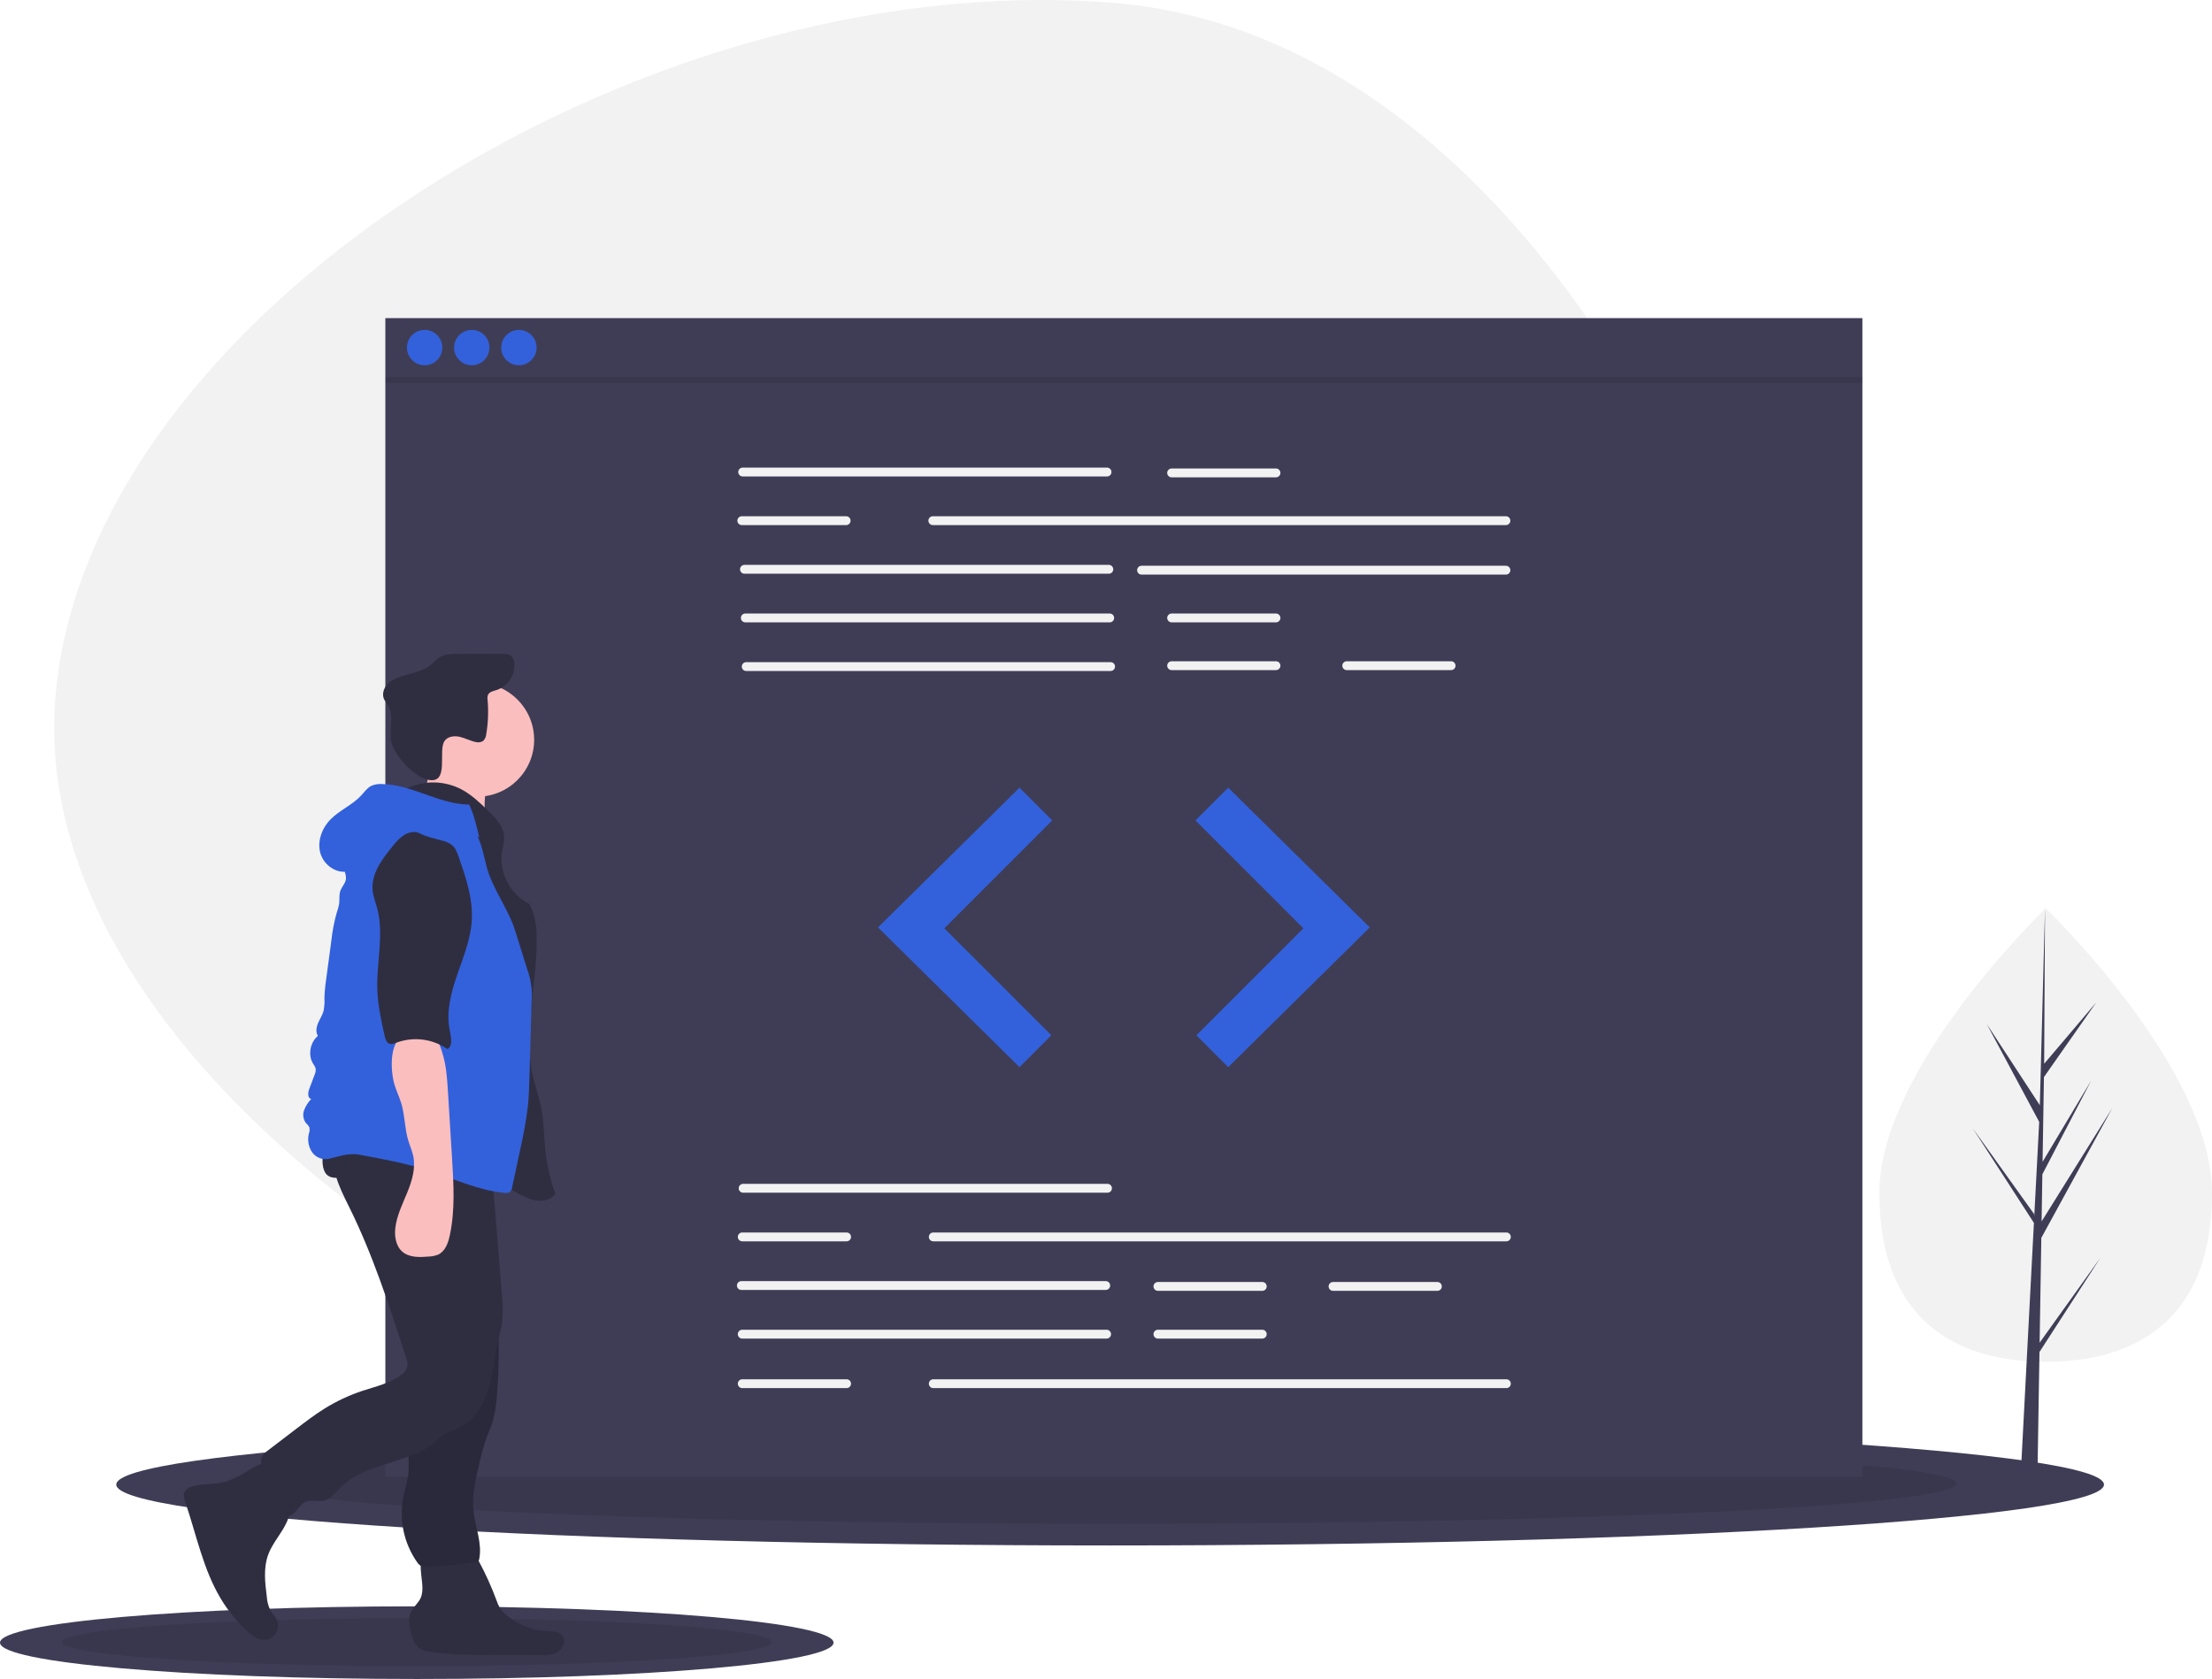
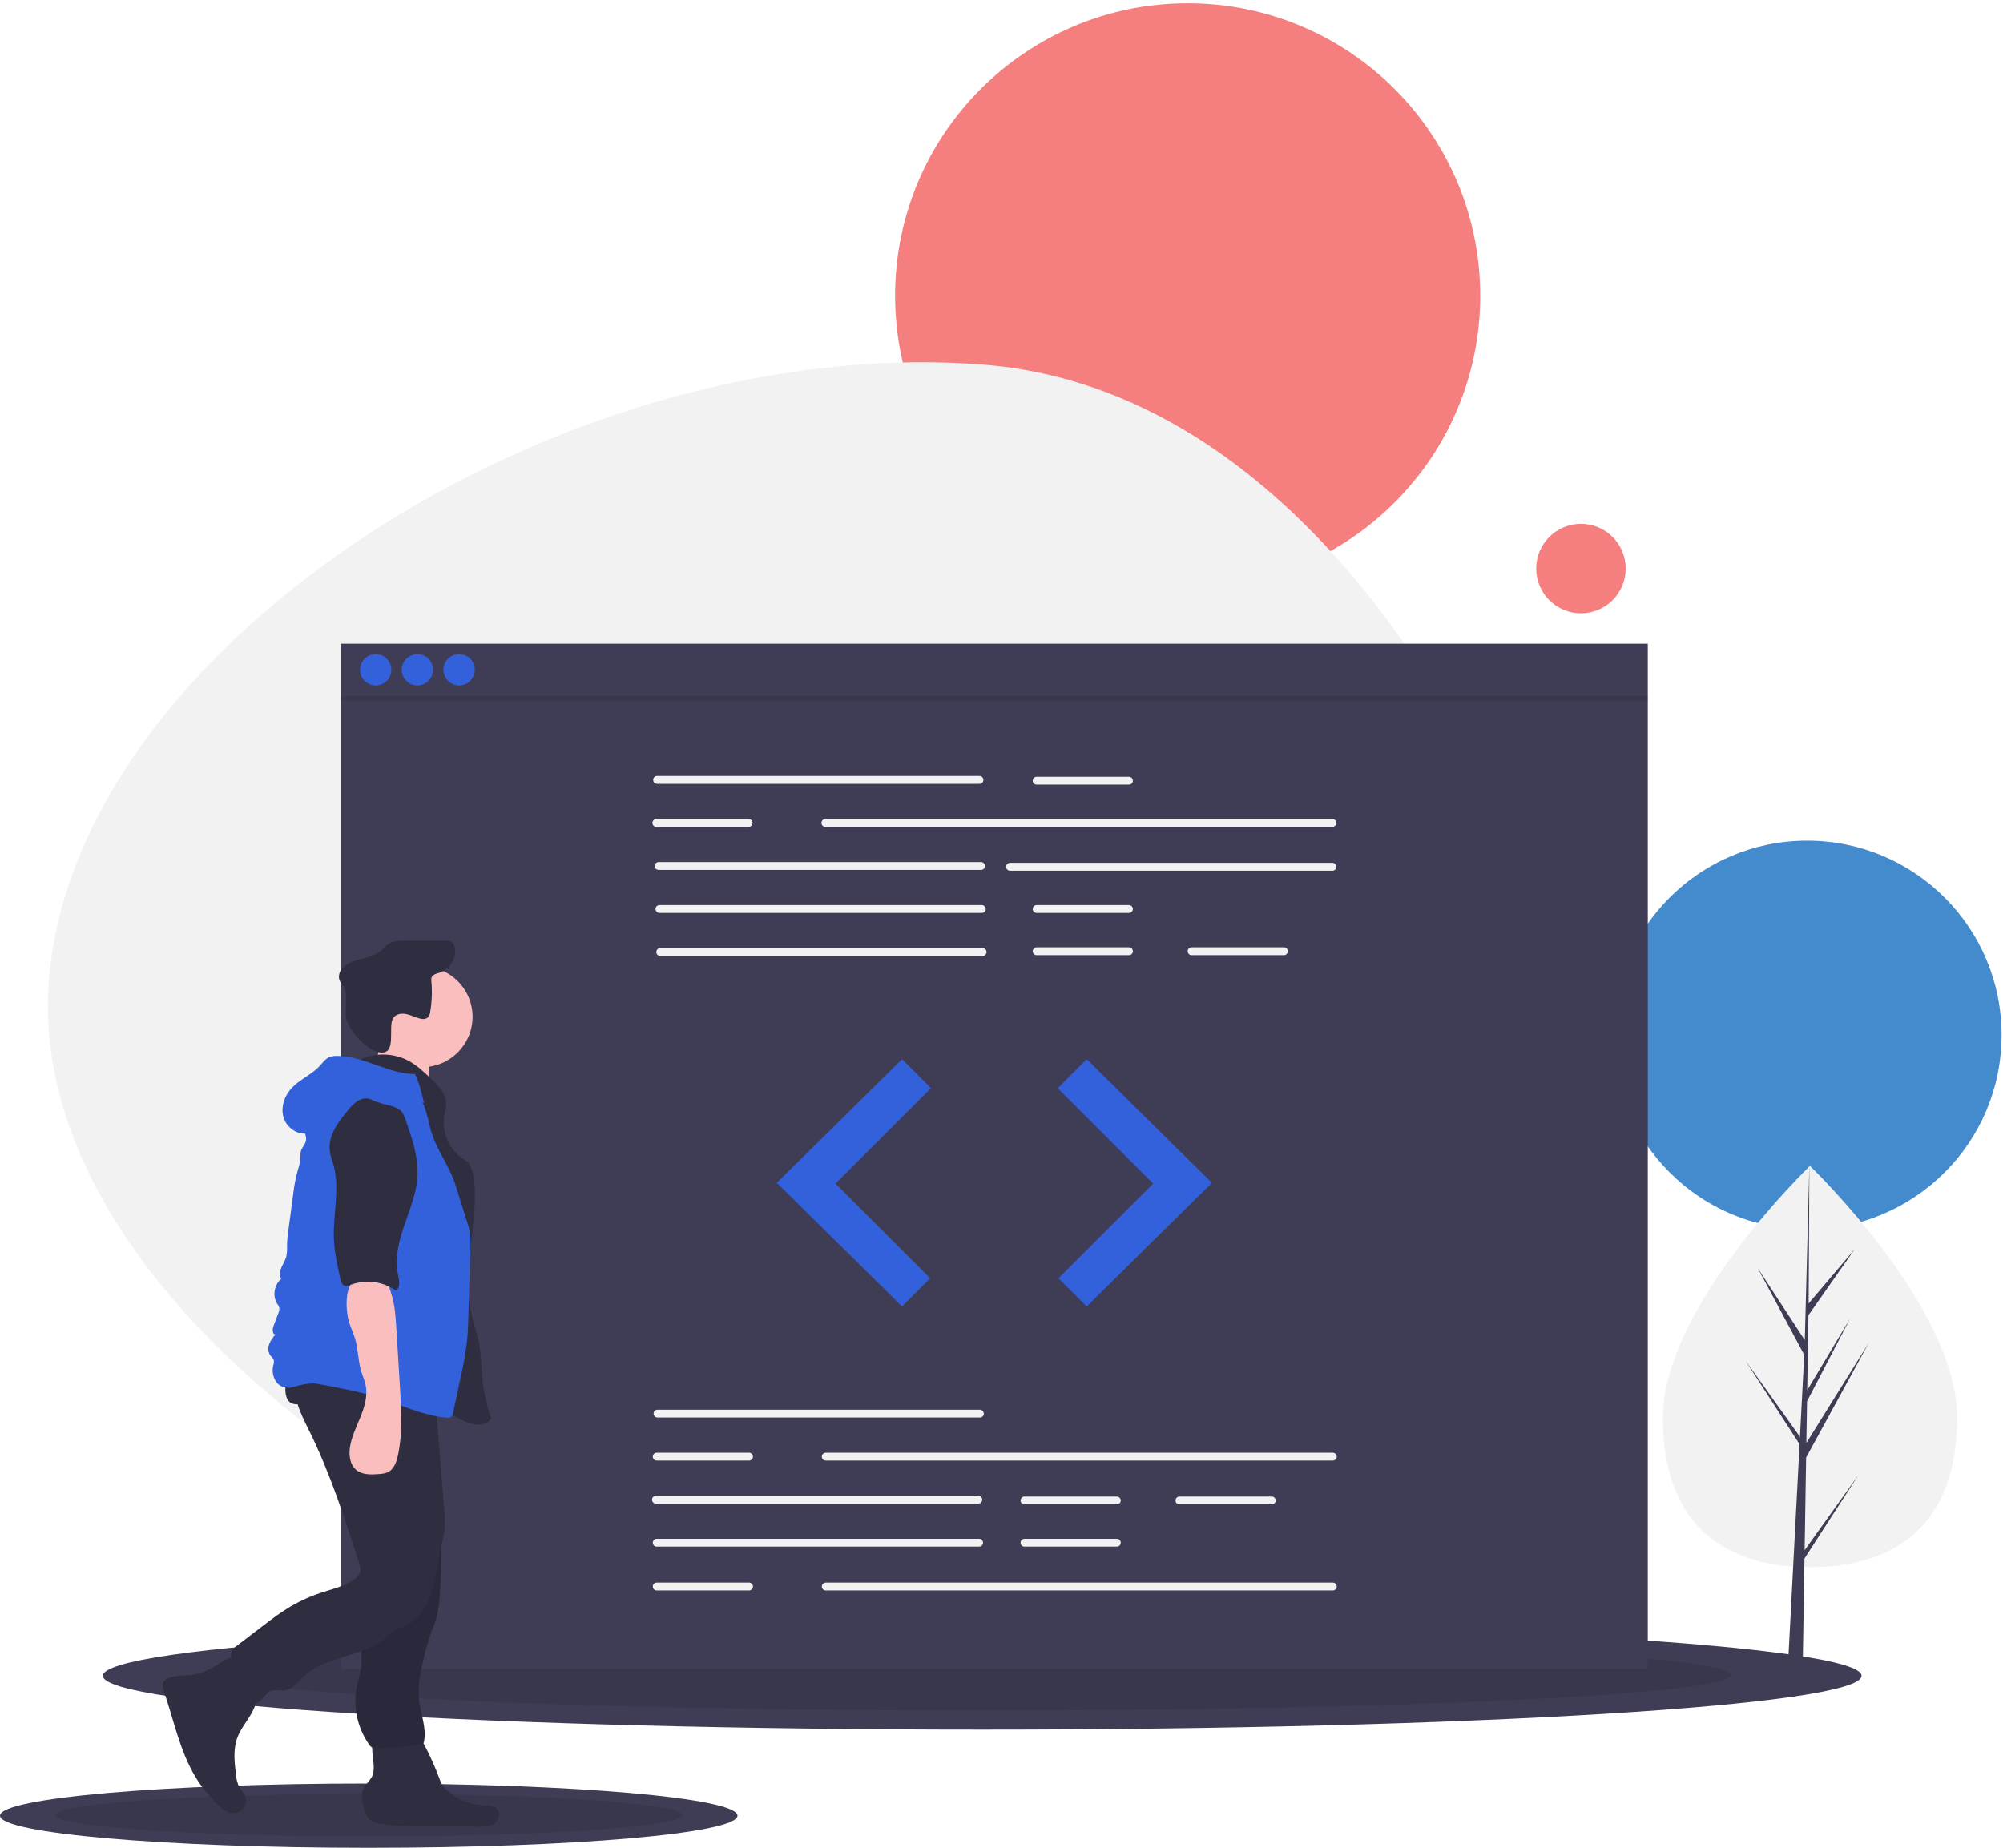
- <svg xmlns="http://www.w3.org/2000/svg" id="a594ac37-6d44-4297-8862-1cbd9c01c0b7" data-name="Layer 1" width="1126.194" height="855" viewBox="0 0 1126.194 855">
-   <path d="M581.768,778.438C339.369,759.991,50.297,572.172,65.014,378.781S359.7,5.358,602.099,23.805,984.031,403.667,969.314,597.058,824.166,796.885,581.768,778.438Z" transform="translate(-36.90323 -22.5)" fill="#f2f2f2" />
-   <ellipse cx="565.194" cy="756" rx="506" ry="31" fill="#3f3d56" />
-   <ellipse cx="565.194" cy="755.5" rx="431" ry="20.5" opacity="0.1" />
-   <ellipse cx="212.194" cy="836.5" rx="212.194" ry="18.5" fill="#3f3d56" />
-   <ellipse cx="212.194" cy="836.202" rx="180.742" ry="12.234" opacity="0.1" />
-   <rect x="196.194" y="162" width="752" height="590" fill="#3f3d56" />
-   <path d="M600.541,265.129H415.024a2.251,2.251,0,1,1,0-4.503H600.541a2.251,2.251,0,0,1,0,4.503Z" transform="translate(-36.90323 -22.5)" fill="#f2f2f2" />
-   <path d="M803.62,289.895H511.835a2.251,2.251,0,0,1,0-4.503H803.62a2.251,2.251,0,1,1,0,4.503Z" transform="translate(-36.90323 -22.5)" fill="#f2f2f2" />
-   <path d="M601.442,314.661H415.924a2.251,2.251,0,1,1,0-4.503H601.442a2.251,2.251,0,1,1,0,4.503Z" transform="translate(-36.90323 -22.5)" fill="#f2f2f2" />
-   <path d="M803.62,315.111H618.102a2.251,2.251,0,0,1,0-4.503H803.62a2.251,2.251,0,1,1,0,4.503Z" transform="translate(-36.90323 -22.5)" fill="#f2f2f2" />
-   <path d="M601.892,339.426H416.374a2.251,2.251,0,0,1,0-4.503H601.892a2.251,2.251,0,1,1,0,4.503Z" transform="translate(-36.90323 -22.5)" fill="#f2f2f2" />
-   <path d="M602.342,364.192H416.825a2.251,2.251,0,0,1,0-4.503H602.342a2.251,2.251,0,1,1,0,4.503Z" transform="translate(-36.90323 -22.5)" fill="#f2f2f2" />
-   <path d="M686.546,265.579H633.412a2.251,2.251,0,0,1,0-4.503h53.134a2.251,2.251,0,1,1,0,4.503Z" transform="translate(-36.90323 -22.5)" fill="#f2f2f2" />
-   <path d="M686.546,339.426H633.412a2.251,2.251,0,0,1,0-4.503h53.134a2.251,2.251,0,1,1,0,4.503Z" transform="translate(-36.90323 -22.5)" fill="#f2f2f2" />
-   <path d="M686.546,363.742H633.412a2.251,2.251,0,1,1,0-4.503h53.134a2.251,2.251,0,1,1,0,4.503Z" transform="translate(-36.90323 -22.5)" fill="#f2f2f2" />
-   <path d="M775.702,363.742H722.569a2.251,2.251,0,0,1,0-4.503h53.134a2.251,2.251,0,1,1,0,4.503Z" transform="translate(-36.90323 -22.5)" fill="#f2f2f2" />
-   <path d="M467.707,289.895H414.573a2.251,2.251,0,0,1,0-4.503h53.134a2.251,2.251,0,0,1,0,4.503Z" transform="translate(-36.90323 -22.5)" fill="#f2f2f2" />
-   <path d="M600.766,629.861H415.249a2.251,2.251,0,0,1,0-4.503H600.766a2.251,2.251,0,0,1,0,4.503Z" transform="translate(-36.90323 -22.5)" fill="#f2f2f2" />
-   <path d="M599.866,679.392H414.348a2.251,2.251,0,1,1,0-4.503H599.866a2.251,2.251,0,0,1,0,4.503Z" transform="translate(-36.90323 -22.5)" fill="#f2f2f2" />
-   <path d="M600.316,704.158H414.798a2.251,2.251,0,1,1,0-4.503H600.316a2.251,2.251,0,1,1,0,4.503Z" transform="translate(-36.90323 -22.5)" fill="#f2f2f2" />
-   <path d="M679.566,679.842H626.433a2.251,2.251,0,0,1,0-4.503h53.134a2.251,2.251,0,0,1,0,4.503Z" transform="translate(-36.90323 -22.5)" fill="#f2f2f2" />
-   <path d="M679.566,704.158H626.433a2.251,2.251,0,0,1,0-4.503h53.134a2.251,2.251,0,1,1,0,4.503Z" transform="translate(-36.90323 -22.5)" fill="#f2f2f2" />
-   <path d="M768.723,679.842H715.589a2.251,2.251,0,1,1,0-4.503h53.134a2.251,2.251,0,0,1,0,4.503Z" transform="translate(-36.90323 -22.5)" fill="#f2f2f2" />
-   <path d="M803.845,654.626H512.06a2.251,2.251,0,0,1,0-4.503H803.845a2.251,2.251,0,0,1,0,4.503Z" transform="translate(-36.90323 -22.5)" fill="#f2f2f2" />
-   <path d="M467.932,654.626H414.798a2.251,2.251,0,0,1,0-4.503H467.932a2.251,2.251,0,0,1,0,4.503Z" transform="translate(-36.90323 -22.5)" fill="#f2f2f2" />
-   <path d="M803.845,729.374H512.06a2.251,2.251,0,1,1,0-4.503H803.845a2.251,2.251,0,0,1,0,4.503Z" transform="translate(-36.90323 -22.5)" fill="#f2f2f2" />
-   <path d="M467.932,729.374H414.798a2.251,2.251,0,1,1,0-4.503H467.932a2.251,2.251,0,1,1,0,4.503Z" transform="translate(-36.90323 -22.5)" fill="#f2f2f2" />
-   <polygon points="519.06 401.13 447.014 472.275 519.06 543.42 535.27 527.21 480.786 472.725 535.72 417.79 519.06 401.13" fill="#3361dc" />
-   <polygon points="625.327 401.13 697.373 472.275 625.327 543.42 609.117 527.21 663.602 472.725 608.667 417.79 625.327 401.13" fill="#3361dc" />
-   <circle cx="216.194" cy="177" r="9" fill="#3361dc" />
-   <circle cx="240.194" cy="177" r="9" fill="#3361dc" />
-   <circle cx="264.194" cy="177" r="9" fill="#3361dc" />
-   <rect x="196.194" y="192" width="752" height="3" opacity="0.1" />
-   <path d="M1163.097,629.954c0,63.771-37.911,86.038-84.676,86.038s-84.676-22.266-84.676-86.038,84.676-144.898,84.676-144.898S1163.097,566.182,1163.097,629.954Z" transform="translate(-36.90323 -22.5)" fill="#f2f2f2" />
-   <polygon points="1038.433 683.736 1039.3 630.365 1075.391 564.338 1039.436 621.993 1039.826 597.995 1064.699 550.226 1039.929 591.645 1039.929 591.645 1040.63 548.484 1067.265 510.453 1040.74 541.697 1041.178 462.556 1038.425 567.325 1038.651 563.003 1011.571 521.552 1038.217 571.3 1035.694 619.503 1035.619 618.223 1004.4 574.602 1035.524 622.743 1035.209 628.771 1035.152 628.862 1035.178 629.357 1028.776 751.653 1037.329 751.653 1038.355 688.485 1069.404 640.461 1038.433 683.736" fill="#3f3d56" />
-   <path d="M159.525,773.591a43.126,43.126,0,0,1-8.178,3.503c-5.079,1.387-10.507.878-15.637,2.063-2.1.485-4.386,1.499-5.054,3.549-.49,1.503.043,3.127.553,4.623,5.669,16.62,9.085,34.266,18.125,49.321a74.641,74.641,0,0,0,13.993,16.988c2.055,1.852,4.384,3.664,7.135,3.955a7.248,7.248,0,0,0,7.371-10.182c-.811-1.801-2.317-3.196-3.289-4.916a18.757,18.757,0,0,1-1.819-6.991c-.893-7.108-1.754-14.538.709-21.265,1.652-4.512,4.682-8.359,7.206-12.447s4.622-8.772,4.06-13.544c-.383-3.257-1.972-6.237-3.65-9.054-1.681-2.823-5.005-10.408-8.383-11.35C169.16,766.864,162.583,772.024,159.525,773.591Z" transform="translate(-36.90323 -22.5)" fill="#2f2e41" />
-   <path d="M251.96,831a14.019,14.019,0,0,1-.663,4.745c-1.058,2.793-3.681,4.706-5.036,7.367-1.885,3.701-1.031,8.174.218,12.135.783,2.483,1.81,5.067,3.912,6.603a12.893,12.893,0,0,0,5.954,1.907c18.036,2.496,36.358,1.064,54.559,1.587,3.317.095,6.829.211,9.725-1.41s4.686-5.697,2.717-8.368c-1.769-2.399-5.265-2.376-8.242-2.518a33.912,33.912,0,0,1-20.913-8.615,15.112,15.112,0,0,1-2.933-3.377,20.753,20.753,0,0,1-1.534-3.518,156.799,156.799,0,0,0-9.084-20.119c-.979-1.815-2.087-3.705-3.906-4.676a10.323,10.323,0,0,0-4.239-.926c-4.536-.294-16.283-1.838-19.791,1.69C249.461,816.768,252.032,826.86,251.96,831Z" transform="translate(-36.90323 -22.5)" fill="#2f2e41" />
-   <circle cx="242.971" cy="376.72" r="28.975" fill="#fbbebe" />
-   <path d="M253.709,423.146c-1.723,4.614-4.647,8.947-8.9,11.43l40.075,8.175a42.453,42.453,0,0,1-.562-17.869,10.3,10.3,0,0,0,.24-4.409c-.754-2.907-4.026-4.307-6.955-4.974-7.314-1.667-13.782-2.561-20.579-5.792C254.95,413.263,255.241,419.045,253.709,423.146Z" transform="translate(-36.90323 -22.5)" fill="#fbbebe" />
-   <path d="M244.474,423.727a31.338,31.338,0,0,1,27.313.714c5.138,2.707,9.392,6.794,13.572,10.826,3.853,3.717,7.962,7.972,8.236,13.319.132,2.59-.676,5.123-1.084,7.684a25.766,25.766,0,0,0,13.78,26.469c3.184,5.303,3.841,11.729,3.889,17.914.185,23.436-7.209,47.161-1.93,69.995,1.239,5.361,3.162,10.554,4.232,15.951,1.387,6.991,1.318,14.18,2.044,21.27a95.266,95.266,0,0,0,5.113,22.495c-1.744,2.774-5.374,3.837-8.642,3.613s-6.325-1.643-9.242-3.136c-14.123-7.227-27.059-16.757-41.687-22.9-9.678-4.064-19.987-6.595-29.376-11.288s-18.12-12.142-20.99-22.238c-1.241-4.365-1.318-8.965-1.385-13.503-.285-19.114-.55-38.436,3.61-57.094,3.669-16.454,10.741-32.194,12.284-48.981.502-5.464.513-11.314,3.566-15.873C232.091,432.52,241.409,430.851,244.474,423.727Z" transform="translate(-36.90323 -22.5)" fill="#2f2e41" />
-   <path d="M263.395,399.629c1.707-2.227,5-2.531,7.728-1.872s5.243,2.064,7.997,2.599a4.675,4.675,0,0,0,3.743-.526,5.444,5.444,0,0,0,1.615-3.57,68.163,68.163,0,0,0,.671-17.38,5.147,5.147,0,0,1,.159-2.437c.682-1.643,2.763-2.035,4.462-2.562a13.316,13.316,0,0,0,9.013-13.633,5.421,5.421,0,0,0-1.657-3.741c-1.175-.958-2.82-1.016-4.336-1.029q-11.683-.094-23.367.006c-2.883.025-5.91.096-8.409,1.533-1.848,1.063-3.222,2.773-4.88,4.112-4.326,3.491-10.178,4.201-15.441,5.991a15.308,15.308,0,0,0-6.768,4.036c-1.75,2-2.592,4.973-1.493,7.393a26.252,26.252,0,0,0,1.887,2.904c3.105,4.964,1.038,11.403,1.501,17.24.579,7.288,11.365,19.112,18.679,20.836C266.308,422.311,259.486,404.414,263.395,399.629Z" transform="translate(-36.90323 -22.5)" fill="#2f2e41" />
-   <path d="M247.037,719.183c.745,5.322,1.701,10.662,1.445,16.029-.357,7.494-3.059,14.714-3.559,22.199-.373,5.591.49,11.242-.287,16.791-.497,3.553-1.656,6.978-2.373,10.494a43.395,43.395,0,0,0,6.973,33.265,5.448,5.448,0,0,0,2.023,1.961,5.714,5.714,0,0,0,2.508.332,179.947,179.947,0,0,0,25.17-2.287,2.414,2.414,0,0,0,1.616-.713,2.266,2.266,0,0,0,.351-.954c1.544-7.936-1.977-15.893-2.872-23.928-.956-8.58,1.103-17.177,3.146-25.565a113.548,113.548,0,0,1,3.467-12.228c.988-2.697,2.181-5.321,3.037-8.063a61.46,61.46,0,0,0,2.202-13.203q.892-10.575.945-21.199a88.958,88.958,0,0,0-1.665-20.01c-1.878-8.338-5.724-16.081-9.536-23.73a15.029,15.029,0,0,0-5.618,2.67,125.38,125.38,0,0,1-15.35,8.481c-3.567,1.657-10.522,2.833-12.786,6.286-2.232,3.405-.792,10.351-.621,14.106Q245.694,709.584,247.037,719.183Z" transform="translate(-36.90323 -22.5)" fill="#2f2e41" />
-   <path d="M247.037,719.183c.745,5.322,1.701,10.662,1.445,16.029-.357,7.494-3.059,14.714-3.559,22.199-.373,5.591.49,11.242-.287,16.791-.497,3.553-1.656,6.978-2.373,10.494a43.395,43.395,0,0,0,6.973,33.265,5.448,5.448,0,0,0,2.023,1.961,5.714,5.714,0,0,0,2.508.332,179.947,179.947,0,0,0,25.17-2.287,2.414,2.414,0,0,0,1.616-.713,2.266,2.266,0,0,0,.351-.954c1.544-7.936-1.977-15.893-2.872-23.928-.956-8.58,1.103-17.177,3.146-25.565a113.548,113.548,0,0,1,3.467-12.228c.988-2.697,2.181-5.321,3.037-8.063a61.46,61.46,0,0,0,2.202-13.203q.892-10.575.945-21.199a88.958,88.958,0,0,0-1.665-20.01c-1.878-8.338-5.724-16.081-9.536-23.73a15.029,15.029,0,0,0-5.618,2.67,125.38,125.38,0,0,1-15.35,8.481c-3.567,1.657-10.522,2.833-12.786,6.286-2.232,3.405-.792,10.351-.621,14.106Q245.694,709.584,247.037,719.183Z" transform="translate(-36.90323 -22.5)" opacity="0.1" />
-   <path d="M207.864,605.518c-3.848,10.359,1.808,21.554,6.722,31.452,12.106,24.386,20.513,50.407,28.874,76.317.626,1.941,1.252,4.058.554,5.974a7.825,7.825,0,0,1-2.822,3.347c-5.765,4.379-13.107,5.939-19.975,8.23a90.184,90.184,0,0,0-18.943,8.88c-4.977,3.084-9.639,6.644-14.292,10.197l-14.812,11.312a9.903,9.903,0,0,0-2.476,2.397c-1.429,2.241-.843,5.167-.132,7.728a131.432,131.432,0,0,0,7.252,19.792,6.911,6.911,0,0,0,2.63,3.447c2.312,1.242,5.14-.405,6.905-2.347s3.292-4.359,5.781-5.193c2.486-.833,5.222.176,7.818-.189,4.199-.589,6.986-4.457,10.013-7.426,12.365-12.131,33.01-11.251,46.612-21.977a59.228,59.228,0,0,1,6.231-4.868c2.3-1.359,4.907-2.105,7.293-3.307,7.257-3.654,11.819-11.209,14.262-18.957s3.141-15.928,4.897-23.861c.908-4.101,2.103-8.158,2.507-12.338a66.094,66.094,0,0,0-.253-11.666L287.604,621.748c-.4-4.943-.8-9.892-1.576-14.791-14.577.521-29.143,1.108-43.728,1.28C230.695,608.374,218.876,609.186,207.864,605.518Z" transform="translate(-36.90323 -22.5)" fill="#2f2e41" />
-   <path d="M202.506,619.721c1.977,3.18,6.79,3.114,10.104,1.371s5.889-4.673,9.211-6.401c4.464-2.323,9.746-2.235,14.776-2.093,7.964.225,16.025.464,23.687,2.647,7.925,2.257,15.64,6.603,23.834,5.736,1.426-.151,2.985-.56,3.761-1.766a5.544,5.544,0,0,0,.62-2.836l.268-7.159a6.464,6.464,0,0,0-.57-3.625,6.082,6.082,0,0,0-2.716-2.079c-11.663-5.646-24.965-6.697-37.915-7.141q-9.875-.338-19.757-.278c-5.591.034-12.303-.775-17.739.719C202.774,598.82,198.805,613.769,202.506,619.721Z" transform="translate(-36.90323 -22.5)" fill="#2f2e41" />
-   <path d="M275.742,432.226c-15.282-.135-29.131-10.223-44.412-10.468a11.514,11.514,0,0,0-5.393.93c-2.129,1.073-3.529,3.147-5.147,4.898-4.518,4.893-11.061,7.505-15.703,12.281-4.352,4.478-6.773,11.15-5.055,17.153s8.204,10.608,14.279,9.165A36.801,36.801,0,0,1,228.65,446.706a72.887,72.887,0,0,1,11.205-5.882c6.868-3.112,14.548-6.283,21.718-3.95a30.638,30.638,0,0,1,7.409,4.04l11.954,8.03C279.543,443.45,278.29,437.288,275.742,432.226Z" transform="translate(-36.90323 -22.5)" fill="#3361dc" />
-   <path d="M212.552,460.874c-2.029,2.532.894,6.2.447,9.413-.297,2.135-2.054,3.765-2.786,5.793-.758,2.1-.356,4.427-.643,6.641a28.489,28.489,0,0,1-1.275,4.73,84.975,84.975,0,0,0-2.686,14.026l-2.675,19.976a75.681,75.681,0,0,0-.846,9.078,27.107,27.107,0,0,1-.452,6.787c-.592,2.183-1.904,4.093-2.786,6.175s-1.291,4.602-.099,6.524c-3.991,3.325-5.178,9.854-2.387,14.235a7.899,7.899,0,0,1,1.23,2.265,5.82,5.82,0,0,1-.542,3.34l-2.705,7.207c-.692,1.845-.911,4.653,1.014,5.074a17.006,17.006,0,0,0-3.651,5.767,6.866,6.866,0,0,0,.972,6.506,8.289,8.289,0,0,1,1.694,2.056,5.473,5.473,0,0,1-.196,3.243,11.906,11.906,0,0,0,1.473,9.333,8.371,8.371,0,0,0,8.418,3.609c5.41-1.22,10.272-3.147,15.728-2.146,11.746,2.155,23.53,4.32,34.906,7.952,12.984,4.145,25.556,10.224,39.126,11.5a3.798,3.798,0,0,0,2.617-.407,3.931,3.931,0,0,0,1.21-2.488q2.097-9.832,4.194-19.665a202.363,202.363,0,0,0,3.855-22.028c.477-4.781.614-9.589.749-14.392l1.081-38.231a38.197,38.197,0,0,0-2.2-16.62l-6.217-19.848c-3.548-11.327-11.688-21.371-14.586-32.882-1.834-7.285-3.189-15.103-8.108-20.781-7.012-8.095-19.145-9.354-29.764-7.962-4.797.629-9.636,1.714-13.785,4.202-4.798,2.877-8.333,7.409-11.753,11.836C218.305,454.343,215.436,457.276,212.552,460.874Z" transform="translate(-36.90323 -22.5)" fill="#3361dc" />
-   <path d="M237.347,573.323c.875,3.773,2.712,7.251,3.837,10.957,1.884,6.209,1.724,12.896,3.605,19.106.789,2.606,1.933,5.109,2.5,7.773,1.321,6.211-.608,12.636-3.003,18.516s-5.313,11.678-6.091,17.98c-.548,4.438.239,9.45,3.66,12.331,3.552,2.99,8.713,2.788,13.339,2.39a14.016,14.016,0,0,0,4.841-1.008c3.538-1.674,5.028-5.86,5.855-9.685,2.771-12.819,1.98-26.106,1.174-39.197l-2.106-34.234c-.405-6.591-.84-13.318-2.871-19.646-.739-2.302-2.026-6.954-4.129-8.424-2.083-1.456-8.03-1.521-10.609-1.642C235.251,547.97,235.387,564.856,237.347,573.323Z" transform="translate(-36.90323 -22.5)" fill="#fbbebe" />
-   <path d="M250.751,446.923c-2.471-1.294-5.584-.736-7.972.704a24.568,24.568,0,0,0-5.972,5.798c-5.339,6.517-10.991,13.995-10.199,22.382.297,3.145,1.501,6.121,2.317,9.172,3.579,13.38-.379,27.53.075,41.373.262,7.999,2.003,15.866,3.736,23.679.354,1.595.92,3.44,2.463,3.977,1.159.403,2.41-.115,3.557-.551A28.371,28.371,0,0,1,264.721,556.731c2.865-1.529,1.791-6.363,1.149-9.546-1.908-9.458.682-19.214,3.828-28.335s6.911-18.23,7.432-27.865c.591-10.916-3.029-21.571-6.6-31.903-.779-2.255-1.631-4.62-3.439-6.178a13.665,13.665,0,0,0-5.203-2.377C258.096,449.406,254.255,448.758,250.751,446.923Z" transform="translate(-36.90323 -22.5)" fill="#2f2e41" />
+ <svg xmlns="http://www.w3.org/2000/svg" version="1.1" id="a594ac37-6d44-4297-8862-1cbd9c01c0b7" x="0px" y="0px" width="1152.597px" height="1063.5px" viewBox="0 -208.5 1152.597 1063.5" enable-background="new 0 -208.5 1152.597 1063.5" xml:space="preserve">
+   <circle fill="#438BCD" cx="1039.896" cy="387.206" r="111.879" />
+   <circle fill="#F57E7E" cx="683.42" cy="-38.287" r="168.34" />
+   <path fill="#F2F2F2" d="M544.864,755.938C302.465,737.491,13.394,549.672,28.111,356.28C42.828,162.89,322.797-17.142,565.196,1.305  C807.595,19.751,947.128,381.167,932.41,574.559C917.693,767.949,787.263,774.385,544.864,755.938z" />
+   <ellipse fill="#3F3D56" cx="565.193" cy="756" rx="506" ry="31" />
+   <ellipse opacity="0.1" enable-background="new    " cx="565.193" cy="755.5" rx="431" ry="20.5" />
+   <ellipse fill="#3F3D56" cx="212.193" cy="836.5" rx="212.193" ry="18.5" />
+   <ellipse opacity="0.1" enable-background="new    " cx="212.193" cy="836.202" rx="180.742" ry="12.234" />
+   <rect x="196.193" y="162" fill="#3F3D56" width="752" height="590" />
+   <path fill="#F2F2F2" d="M563.638,242.629H378.121c-1.244,0.004-2.255-1.001-2.259-2.244c-0.004-1.244,1.001-2.254,2.245-2.258  c0.004,0,0.009,0,0.014,0h185.517c1.244,0.004,2.249,1.015,2.245,2.258C565.879,241.623,564.876,242.625,563.638,242.629z" />
+   <path fill="#F2F2F2" d="M766.717,267.395H474.932c-1.243,0-2.251-1.008-2.251-2.251c0-1.244,1.008-2.251,2.251-2.251l0,0h291.785  c1.243,0,2.252,1.008,2.252,2.251C768.969,266.387,767.96,267.395,766.717,267.395z" />
+   <path fill="#F2F2F2" d="M564.539,292.161H379.021c-1.244,0-2.251-1.008-2.251-2.251c0-1.244,1.008-2.251,2.251-2.251h185.518  c1.243,0,2.251,1.008,2.251,2.251C566.79,291.152,565.782,292.161,564.539,292.161z" />
+   <path fill="#F2F2F2" d="M766.717,292.611H581.199c-1.243,0-2.251-1.008-2.251-2.251c0-1.243,1.008-2.251,2.251-2.251h185.518  c1.243,0,2.252,1.008,2.252,2.251C768.969,291.603,767.96,292.611,766.717,292.611z" />
+   <path fill="#F2F2F2" d="M564.989,316.927H379.471c-1.243,0-2.251-1.009-2.251-2.252s1.008-2.251,2.251-2.251h185.518  c1.243,0,2.251,1.008,2.251,2.251S566.232,316.927,564.989,316.927z" />
+   <path fill="#F2F2F2" d="M565.439,341.692H379.921c-1.243,0-2.251-1.009-2.251-2.252s1.008-2.251,2.251-2.251h185.518  c1.243,0,2.251,1.008,2.251,2.251S566.683,341.692,565.439,341.692z" />
+   <path fill="#F2F2F2" d="M649.643,243.08h-53.134c-1.243,0-2.251-1.008-2.251-2.251c0-1.244,1.008-2.251,2.251-2.251h53.134  c1.243,0,2.251,1.008,2.251,2.251C651.894,242.071,650.886,243.08,649.643,243.08z" />
+   <path fill="#F2F2F2" d="M649.643,316.927h-53.134c-1.243,0-2.251-1.009-2.251-2.252s1.008-2.251,2.251-2.251h53.134  c1.243,0,2.251,1.008,2.251,2.251S650.886,316.927,649.643,316.927z" />
+   <path fill="#F2F2F2" d="M649.643,341.242h-53.134c-1.243,0.003-2.254-1.002-2.258-2.245s1-2.254,2.244-2.258  c0.004,0,0.009,0,0.014,0h53.134c1.243-0.004,2.255,1.001,2.259,2.244s-1.001,2.255-2.244,2.259  C649.652,341.242,649.647,341.242,649.643,341.242z" />
+   <path fill="#F2F2F2" d="M738.8,341.242h-53.135c-1.243-0.004-2.248-1.016-2.244-2.259c0.004-1.238,1.007-2.24,2.244-2.244H738.8  c1.243-0.004,2.254,1.001,2.258,2.244s-1.001,2.255-2.244,2.259C738.809,341.242,738.804,341.242,738.8,341.242z" />
+   <path fill="#F2F2F2" d="M430.804,267.395H377.67c-1.243,0-2.251-1.008-2.251-2.251c0-1.244,1.008-2.251,2.251-2.251l0,0h53.134  c1.243,0,2.252,1.008,2.252,2.251C433.056,266.387,432.047,267.395,430.804,267.395z" />
+   <path fill="#F2F2F2" d="M563.863,607.36H378.346c-1.244,0-2.251-1.008-2.251-2.251c0-1.244,1.008-2.252,2.251-2.252l0,0h185.518  c1.243,0,2.251,1.008,2.251,2.252C566.114,606.353,565.106,607.36,563.863,607.36z" />
+   <path fill="#F2F2F2" d="M562.963,656.892H377.445c-1.243,0-2.251-1.008-2.251-2.251s1.008-2.252,2.251-2.252h185.518  c1.243,0,2.251,1.009,2.251,2.252S564.206,656.892,562.963,656.892z" />
+   <path fill="#F2F2F2" d="M563.413,681.658H377.896c-1.244,0-2.251-1.009-2.251-2.252s1.008-2.251,2.251-2.251l0,0h185.518  c1.243,0,2.251,1.008,2.251,2.251S564.656,681.658,563.413,681.658z" />
+   <path fill="#F2F2F2" d="M642.663,657.342h-53.134c-1.243,0-2.251-1.008-2.251-2.251s1.008-2.251,2.251-2.251l0,0h53.134  c1.244,0,2.252,1.008,2.252,2.251S643.907,657.342,642.663,657.342L642.663,657.342z" />
+   <path fill="#F2F2F2" d="M642.663,681.658h-53.134c-1.243,0-2.251-1.009-2.251-2.252s1.008-2.251,2.251-2.251h53.134  c1.244,0,2.252,1.008,2.252,2.251S643.907,681.658,642.663,681.658L642.663,681.658z" />
+   <path fill="#F2F2F2" d="M731.819,657.342h-53.133c-1.244,0-2.252-1.008-2.252-2.251s1.008-2.251,2.252-2.251l0,0h53.133  c1.244,0,2.252,1.008,2.252,2.251S733.063,657.342,731.819,657.342z" />
+   <path fill="#F2F2F2" d="M766.942,632.126H475.157c-1.244,0-2.252-1.008-2.252-2.251s1.008-2.252,2.252-2.252l0,0h291.785  c1.243,0,2.251,1.009,2.251,2.252S768.186,632.126,766.942,632.126z" />
+   <path fill="#F2F2F2" d="M431.029,632.126h-53.134c-1.244,0-2.251-1.008-2.251-2.251s1.008-2.252,2.251-2.252l0,0h53.134  c1.243,0,2.251,1.009,2.251,2.252S432.272,632.126,431.029,632.126z" />
+   <path fill="#F2F2F2" d="M766.942,706.874H475.157c-1.244,0-2.252-1.009-2.252-2.252s1.008-2.251,2.252-2.251l0,0h291.785  c1.243,0,2.251,1.008,2.251,2.251S768.186,706.874,766.942,706.874z" />
+   <path fill="#F2F2F2" d="M431.029,706.874h-53.134c-1.244,0-2.251-1.009-2.251-2.252s1.008-2.251,2.251-2.251l0,0h53.134  c1.243,0,2.251,1.008,2.251,2.251S432.272,706.874,431.029,706.874z" />
+   <polygon fill="#3361DC" points="519.06,401.13 447.014,472.275 519.06,543.42 535.271,527.21 480.786,472.725 535.72,417.79 " />
+   <polygon fill="#3361DC" points="625.327,401.13 697.373,472.275 625.327,543.42 609.117,527.21 663.602,472.725 608.667,417.79 " />
+   <circle fill="#3361DC" cx="216.193" cy="177" r="9" />
+   <circle fill="#3361DC" cx="240.193" cy="177" r="9" />
+   <circle fill="#3361DC" cx="264.193" cy="177" r="9" />
+   <rect x="196.193" y="192" opacity="0.1" enable-background="new    " width="752" height="3" />
+   <path fill="#F2F2F2" d="M1126.193,607.453c0,63.771-37.911,86.038-84.676,86.038c-46.766,0-84.677-22.267-84.677-86.038  c0-63.771,84.677-144.897,84.677-144.897S1126.193,543.683,1126.193,607.453z" />
+   <polygon fill="#3F3D56" points="1038.433,683.736 1039.3,630.365 1075.391,564.338 1039.437,621.993 1039.826,597.995   1064.699,550.226 1039.929,591.645 1039.929,591.645 1040.63,548.484 1067.265,510.453 1040.74,541.697 1041.178,462.556   1038.425,567.325 1038.651,563.003 1011.571,521.552 1038.217,571.3 1035.694,619.503 1035.619,618.223 1004.4,574.602   1035.524,622.743 1035.209,628.771 1035.152,628.862 1035.178,629.357 1028.776,751.653 1037.329,751.653 1038.354,688.485   1069.404,640.461 " />
+   <path fill="#2F2E41" d="M122.622,751.092c-2.598,1.446-5.338,2.62-8.178,3.502c-5.079,1.388-10.507,0.879-15.637,2.063  c-2.1,0.485-4.386,1.5-5.054,3.549c-0.49,1.504,0.043,3.127,0.554,4.623c5.668,16.62,9.085,34.267,18.125,49.321  c3.799,6.322,8.515,12.047,13.993,16.987c2.055,1.853,4.384,3.664,7.136,3.955c3.98,0.42,7.548-2.466,7.969-6.446  c0.135-1.276-0.072-2.565-0.599-3.736c-0.811-1.801-2.317-3.196-3.289-4.915c-1.054-2.19-1.672-4.564-1.82-6.991  c-0.893-7.108-1.753-14.537,0.709-21.265c1.652-4.513,4.682-8.359,7.207-12.448c2.524-4.088,4.622-8.771,4.06-13.544  c-0.383-3.256-1.972-6.236-3.65-9.054c-1.682-2.822-5.005-10.408-8.383-11.351C132.257,744.364,125.68,749.524,122.622,751.092z" />
+   <path fill="#2F2E41" d="M215.057,808.5c0.053,1.608-0.171,3.213-0.663,4.745c-1.058,2.793-3.681,4.706-5.037,7.367  c-1.885,3.7-1.031,8.174,0.218,12.135c0.783,2.482,1.81,5.066,3.913,6.603c1.798,1.114,3.843,1.77,5.954,1.907  c18.037,2.496,36.358,1.063,54.559,1.587c3.317,0.095,6.83,0.211,9.726-1.41c2.896-1.621,4.686-5.696,2.716-8.367  c-1.769-2.399-5.265-2.377-8.242-2.518c-7.751-0.395-15.133-3.436-20.913-8.615c-1.14-0.974-2.129-2.111-2.934-3.377  c-0.619-1.122-1.133-2.3-1.534-3.518c-2.552-6.911-5.587-13.634-9.083-20.118c-0.979-1.815-2.087-3.705-3.906-4.677  c-1.332-0.605-2.776-0.921-4.239-0.925c-4.536-0.294-16.283-1.838-19.791,1.689C212.558,794.269,215.128,804.36,215.057,808.5z" />
+   <circle fill="#FBBEBE" cx="242.971" cy="376.72" r="28.975" />
+   <path fill="#FBBEBE" d="M216.806,400.646c-1.723,4.614-4.646,8.947-8.9,11.431l40.075,8.174c-1.454-5.849-1.645-11.939-0.562-17.868  c0.398-1.436,0.479-2.939,0.24-4.409c-0.753-2.907-4.026-4.307-6.955-4.975c-7.314-1.667-13.782-2.562-20.579-5.792  C218.046,390.763,218.337,396.545,216.806,400.646z" />
+   <path fill="#2F2E41" d="M207.571,401.227c8.734-3.952,18.797-3.689,27.313,0.714c5.138,2.708,9.392,6.794,13.571,10.826  c3.853,3.717,7.962,7.973,8.236,13.319c0.133,2.59-0.676,5.122-1.084,7.684c-1.503,10.855,4.025,21.475,13.78,26.47  c3.184,5.303,3.84,11.729,3.889,17.914c0.185,23.436-7.209,47.16-1.93,69.995c1.239,5.361,3.162,10.554,4.232,15.951  c1.387,6.991,1.318,14.18,2.043,21.27c0.787,7.678,2.504,15.232,5.113,22.496c-1.744,2.773-5.374,3.837-8.642,3.612  s-6.325-1.644-9.242-3.136c-14.124-7.228-27.06-16.757-41.687-22.899c-9.678-4.063-19.988-6.595-29.376-11.288  c-9.389-4.693-18.12-12.143-20.991-22.238c-1.241-4.365-1.317-8.965-1.385-13.503c-0.285-19.114-0.55-38.437,3.61-57.094  c3.669-16.454,10.742-32.194,12.285-48.98c0.502-5.465,0.513-11.314,3.566-15.874C195.188,410.021,204.505,408.352,207.571,401.227z  " />
+   <path fill="#2F2E41" d="M226.492,377.129c1.707-2.227,5-2.53,7.728-1.871c2.728,0.658,5.243,2.064,7.998,2.599  c1.266,0.359,2.625,0.168,3.743-0.526c0.963-0.948,1.539-2.221,1.616-3.57c0.965-5.741,1.19-11.582,0.671-17.38  c-0.144-0.813-0.089-1.649,0.159-2.438c0.682-1.644,2.763-2.035,4.462-2.562c5.768-1.95,9.479-7.563,9.013-13.634  c-0.042-1.415-0.637-2.758-1.657-3.74c-1.175-0.958-2.82-1.017-4.336-1.028c-7.789-0.063-15.577-0.062-23.366,0.005  c-2.883,0.024-5.911,0.096-8.41,1.533c-1.848,1.063-3.222,2.772-4.88,4.111c-4.326,3.491-10.178,4.201-15.441,5.991  c-2.569,0.731-4.903,2.123-6.768,4.035c-1.75,2-2.592,4.974-1.493,7.393c0.564,1.009,1.194,1.979,1.887,2.904  c3.104,4.964,1.038,11.402,1.501,17.239c0.579,7.288,11.365,19.111,18.679,20.837C229.404,399.812,222.583,381.914,226.492,377.129z  " />
+   <path fill="#2F2E41" d="M210.134,696.683c0.745,5.321,1.701,10.662,1.445,16.029c-0.357,7.493-3.059,14.714-3.559,22.199  c-0.374,5.591,0.49,11.242-0.287,16.791c-0.497,3.554-1.656,6.979-2.373,10.494c-2.295,11.575,0.222,23.587,6.973,33.266  c0.491,0.819,1.189,1.496,2.023,1.961c0.801,0.297,1.658,0.41,2.508,0.332c8.434-0.172,16.844-0.937,25.17-2.288  c0.609-0.024,1.187-0.279,1.616-0.713c0.188-0.287,0.308-0.613,0.351-0.954c1.544-7.936-1.977-15.894-2.872-23.928  c-0.956-8.58,1.103-17.178,3.146-25.565c0.927-4.137,2.084-8.22,3.468-12.228c0.987-2.697,2.18-5.32,3.037-8.063  c1.212-4.308,1.951-8.735,2.202-13.203c0.594-7.05,0.91-14.116,0.945-21.198c0.202-6.712-0.356-13.425-1.665-20.011  c-1.878-8.338-5.724-16.08-9.536-23.729c-2.038,0.488-3.952,1.397-5.618,2.67c-4.913,3.182-10.042,6.016-15.35,8.48  c-3.566,1.656-10.522,2.833-12.785,6.285c-2.232,3.405-0.792,10.352-0.622,14.106C208.645,683.861,209.239,690.283,210.134,696.683z  " />
+   <path opacity="0.1" enable-background="new    " d="M210.134,696.683c0.745,5.321,1.701,10.662,1.445,16.029  c-0.357,7.493-3.059,14.714-3.559,22.199c-0.374,5.591,0.49,11.242-0.287,16.791c-0.497,3.554-1.656,6.979-2.373,10.494  c-2.295,11.575,0.222,23.587,6.973,33.266c0.491,0.819,1.189,1.496,2.023,1.961c0.801,0.297,1.658,0.41,2.508,0.332  c8.434-0.172,16.844-0.937,25.17-2.288c0.609-0.024,1.187-0.279,1.616-0.713c0.188-0.287,0.308-0.613,0.351-0.954  c1.544-7.936-1.977-15.894-2.872-23.928c-0.956-8.58,1.103-17.178,3.146-25.565c0.927-4.137,2.084-8.22,3.468-12.228  c0.987-2.697,2.18-5.32,3.037-8.063c1.212-4.308,1.951-8.735,2.202-13.203c0.594-7.05,0.91-14.116,0.945-21.198  c0.202-6.712-0.356-13.425-1.665-20.011c-1.878-8.338-5.724-16.08-9.536-23.729c-2.038,0.488-3.952,1.397-5.618,2.67  c-4.913,3.182-10.042,6.016-15.35,8.48c-3.566,1.656-10.522,2.833-12.785,6.285c-2.232,3.405-0.792,10.352-0.622,14.106  C208.645,683.861,209.239,690.283,210.134,696.683z" />
+   <path fill="#2F2E41" d="M170.961,583.018c-3.848,10.359,1.809,21.555,6.722,31.452c12.106,24.387,20.513,50.408,28.875,76.317  c0.626,1.941,1.252,4.059,0.554,5.975c-0.603,1.361-1.582,2.522-2.821,3.347c-5.766,4.38-13.107,5.938-19.975,8.23  c-6.637,2.215-12.994,5.194-18.942,8.88c-4.977,3.084-9.639,6.644-14.292,10.197l-14.812,11.313  c-0.959,0.648-1.797,1.459-2.476,2.396c-1.429,2.241-0.844,5.167-0.132,7.729c1.883,6.78,4.309,13.399,7.252,19.792  c0.484,1.401,1.406,2.609,2.63,3.446c2.312,1.242,5.14-0.405,6.905-2.347c1.766-1.942,3.292-4.359,5.781-5.193  c2.486-0.832,5.222,0.176,7.817-0.188c4.199-0.59,6.986-4.457,10.013-7.427c12.365-12.131,33.01-11.251,46.612-21.977  c1.966-1.76,4.048-3.386,6.231-4.868c2.299-1.359,4.907-2.105,7.293-3.307c7.257-3.654,11.819-11.208,14.263-18.957  c2.444-7.748,3.141-15.928,4.896-23.86c0.908-4.101,2.103-8.157,2.507-12.339c0.26-3.888,0.175-7.792-0.253-11.666l-4.908-60.715  c-0.399-4.943-0.8-9.893-1.576-14.791c-14.577,0.521-29.143,1.107-43.728,1.28C193.792,585.874,181.973,586.686,170.961,583.018z" />
+   <path fill="#2F2E41" d="M165.603,597.221c1.978,3.181,6.79,3.115,10.104,1.371c3.314-1.743,5.889-4.673,9.211-6.401  c4.464-2.322,9.746-2.235,14.776-2.093c7.963,0.225,16.025,0.464,23.687,2.646c7.925,2.257,15.64,6.604,23.834,5.736  c1.426-0.151,2.985-0.56,3.761-1.766c0.455-0.873,0.668-1.853,0.62-2.836l0.268-7.159c0.164-1.237-0.034-2.497-0.57-3.625  c-0.688-0.938-1.63-1.66-2.716-2.079c-11.663-5.646-24.964-6.697-37.915-7.142c-6.583-0.226-13.169-0.318-19.757-0.278  c-5.591,0.034-12.303-0.774-17.739,0.72C165.871,576.32,161.901,591.269,165.603,597.221z" />
+   <path fill="#3361DC" d="M238.839,409.726c-15.282-0.136-29.131-10.223-44.412-10.468c-1.846-0.128-3.696,0.191-5.393,0.93  c-2.129,1.073-3.529,3.146-5.146,4.898c-4.519,4.893-11.062,7.506-15.703,12.281c-4.353,4.478-6.773,11.149-5.055,17.153  c1.718,6.003,8.204,10.608,14.279,9.165c2.448-7.923,7.5-14.787,14.336-19.479c3.558-2.282,7.307-4.25,11.206-5.882  c6.868-3.112,14.548-6.283,21.718-3.95c2.645,0.998,5.138,2.357,7.409,4.04l11.954,8.03  C242.64,420.95,241.387,414.788,238.839,409.726z" />
+   <path fill="#3361DC" d="M175.649,438.374c-2.029,2.531,0.894,6.199,0.446,9.413c-0.297,2.135-2.054,3.766-2.786,5.793  c-0.758,2.101-0.356,4.427-0.643,6.642c-0.289,1.61-0.715,3.192-1.275,4.729c-1.287,4.592-2.186,9.283-2.686,14.025l-2.675,19.976  c-0.464,3.007-0.747,6.038-0.846,9.078c0.135,2.272-0.017,4.553-0.452,6.787c-0.592,2.183-1.904,4.093-2.786,6.175  c-0.882,2.083-1.292,4.603-0.1,6.524c-3.991,3.325-5.178,9.854-2.387,14.235c0.531,0.683,0.947,1.448,1.23,2.266  c0.154,1.142-0.034,2.305-0.542,3.34l-2.705,7.207c-0.692,1.845-0.912,4.652,1.013,5.074c-1.594,1.655-2.836,3.617-3.651,5.767  c-0.803,2.192-0.437,4.644,0.973,6.506c0.672,0.589,1.244,1.283,1.694,2.056c0.265,1.076,0.196,2.207-0.196,3.243  c-0.817,3.182-0.284,6.559,1.473,9.334c1.841,2.767,5.145,4.184,8.418,3.608c5.41-1.221,10.272-3.146,15.728-2.146  c11.746,2.155,23.53,4.319,34.906,7.951c12.984,4.146,25.556,10.225,39.125,11.501c0.893,0.183,1.822,0.038,2.617-0.407  c0.691-0.655,1.122-1.539,1.21-2.487c1.398-6.555,2.796-13.11,4.194-19.665c1.69-7.266,2.977-14.619,3.855-22.027  c0.478-4.781,0.614-9.59,0.75-14.393l1.081-38.231c0.507-5.634-0.245-11.311-2.2-16.619l-6.218-19.849  c-3.548-11.326-11.688-21.371-14.585-32.882c-1.834-7.284-3.189-15.103-8.108-20.78c-7.012-8.095-19.145-9.354-29.764-7.963  c-4.797,0.629-9.636,1.714-13.785,4.202c-4.798,2.877-8.333,7.408-11.753,11.836C181.402,431.843,178.533,434.776,175.649,438.374z" />
+   <path fill="#FBBEBE" d="M200.444,550.823c0.875,3.772,2.712,7.251,3.837,10.957c1.884,6.209,1.724,12.896,3.605,19.105  c0.79,2.606,1.933,5.109,2.5,7.772c1.321,6.211-0.607,12.636-3.003,18.517c-2.396,5.88-5.313,11.678-6.091,17.979  c-0.548,4.438,0.239,9.45,3.66,12.33c3.552,2.99,8.713,2.788,13.339,2.391c1.661-0.047,3.3-0.389,4.841-1.009  c3.538-1.673,5.028-5.859,5.855-9.685c2.771-12.819,1.979-26.106,1.174-39.197l-2.106-34.233c-0.405-6.591-0.84-13.318-2.871-19.646  c-0.739-2.303-2.027-6.954-4.129-8.424c-2.083-1.456-8.03-1.521-10.608-1.642C198.348,525.471,198.483,542.356,200.444,550.823z" />
+   <path fill="#2F2E41" d="M213.848,424.424c-2.471-1.294-5.583-0.736-7.972,0.704c-2.306,1.579-4.326,3.54-5.972,5.798  c-5.339,6.518-10.991,13.995-10.199,22.382c0.297,3.146,1.501,6.121,2.317,9.173c3.58,13.38-0.379,27.53,0.075,41.373  c0.263,7.998,2.003,15.866,3.736,23.679c0.354,1.595,0.92,3.44,2.463,3.978c1.159,0.403,2.411-0.115,3.557-0.551  c8.671-3.204,18.359-1.983,25.963,3.272c2.865-1.529,1.792-6.363,1.149-9.546c-1.908-9.458,0.682-19.215,3.829-28.336  c3.146-9.121,6.911-18.23,7.432-27.864c0.591-10.916-3.029-21.57-6.6-31.903c-0.78-2.255-1.631-4.62-3.439-6.178  c-1.547-1.15-3.32-1.961-5.203-2.377C221.192,426.906,217.352,426.259,213.848,424.424z" />
+   <circle fill="#F57E7E" cx="909.724" cy="118.733" r="25.746" />
</svg>
